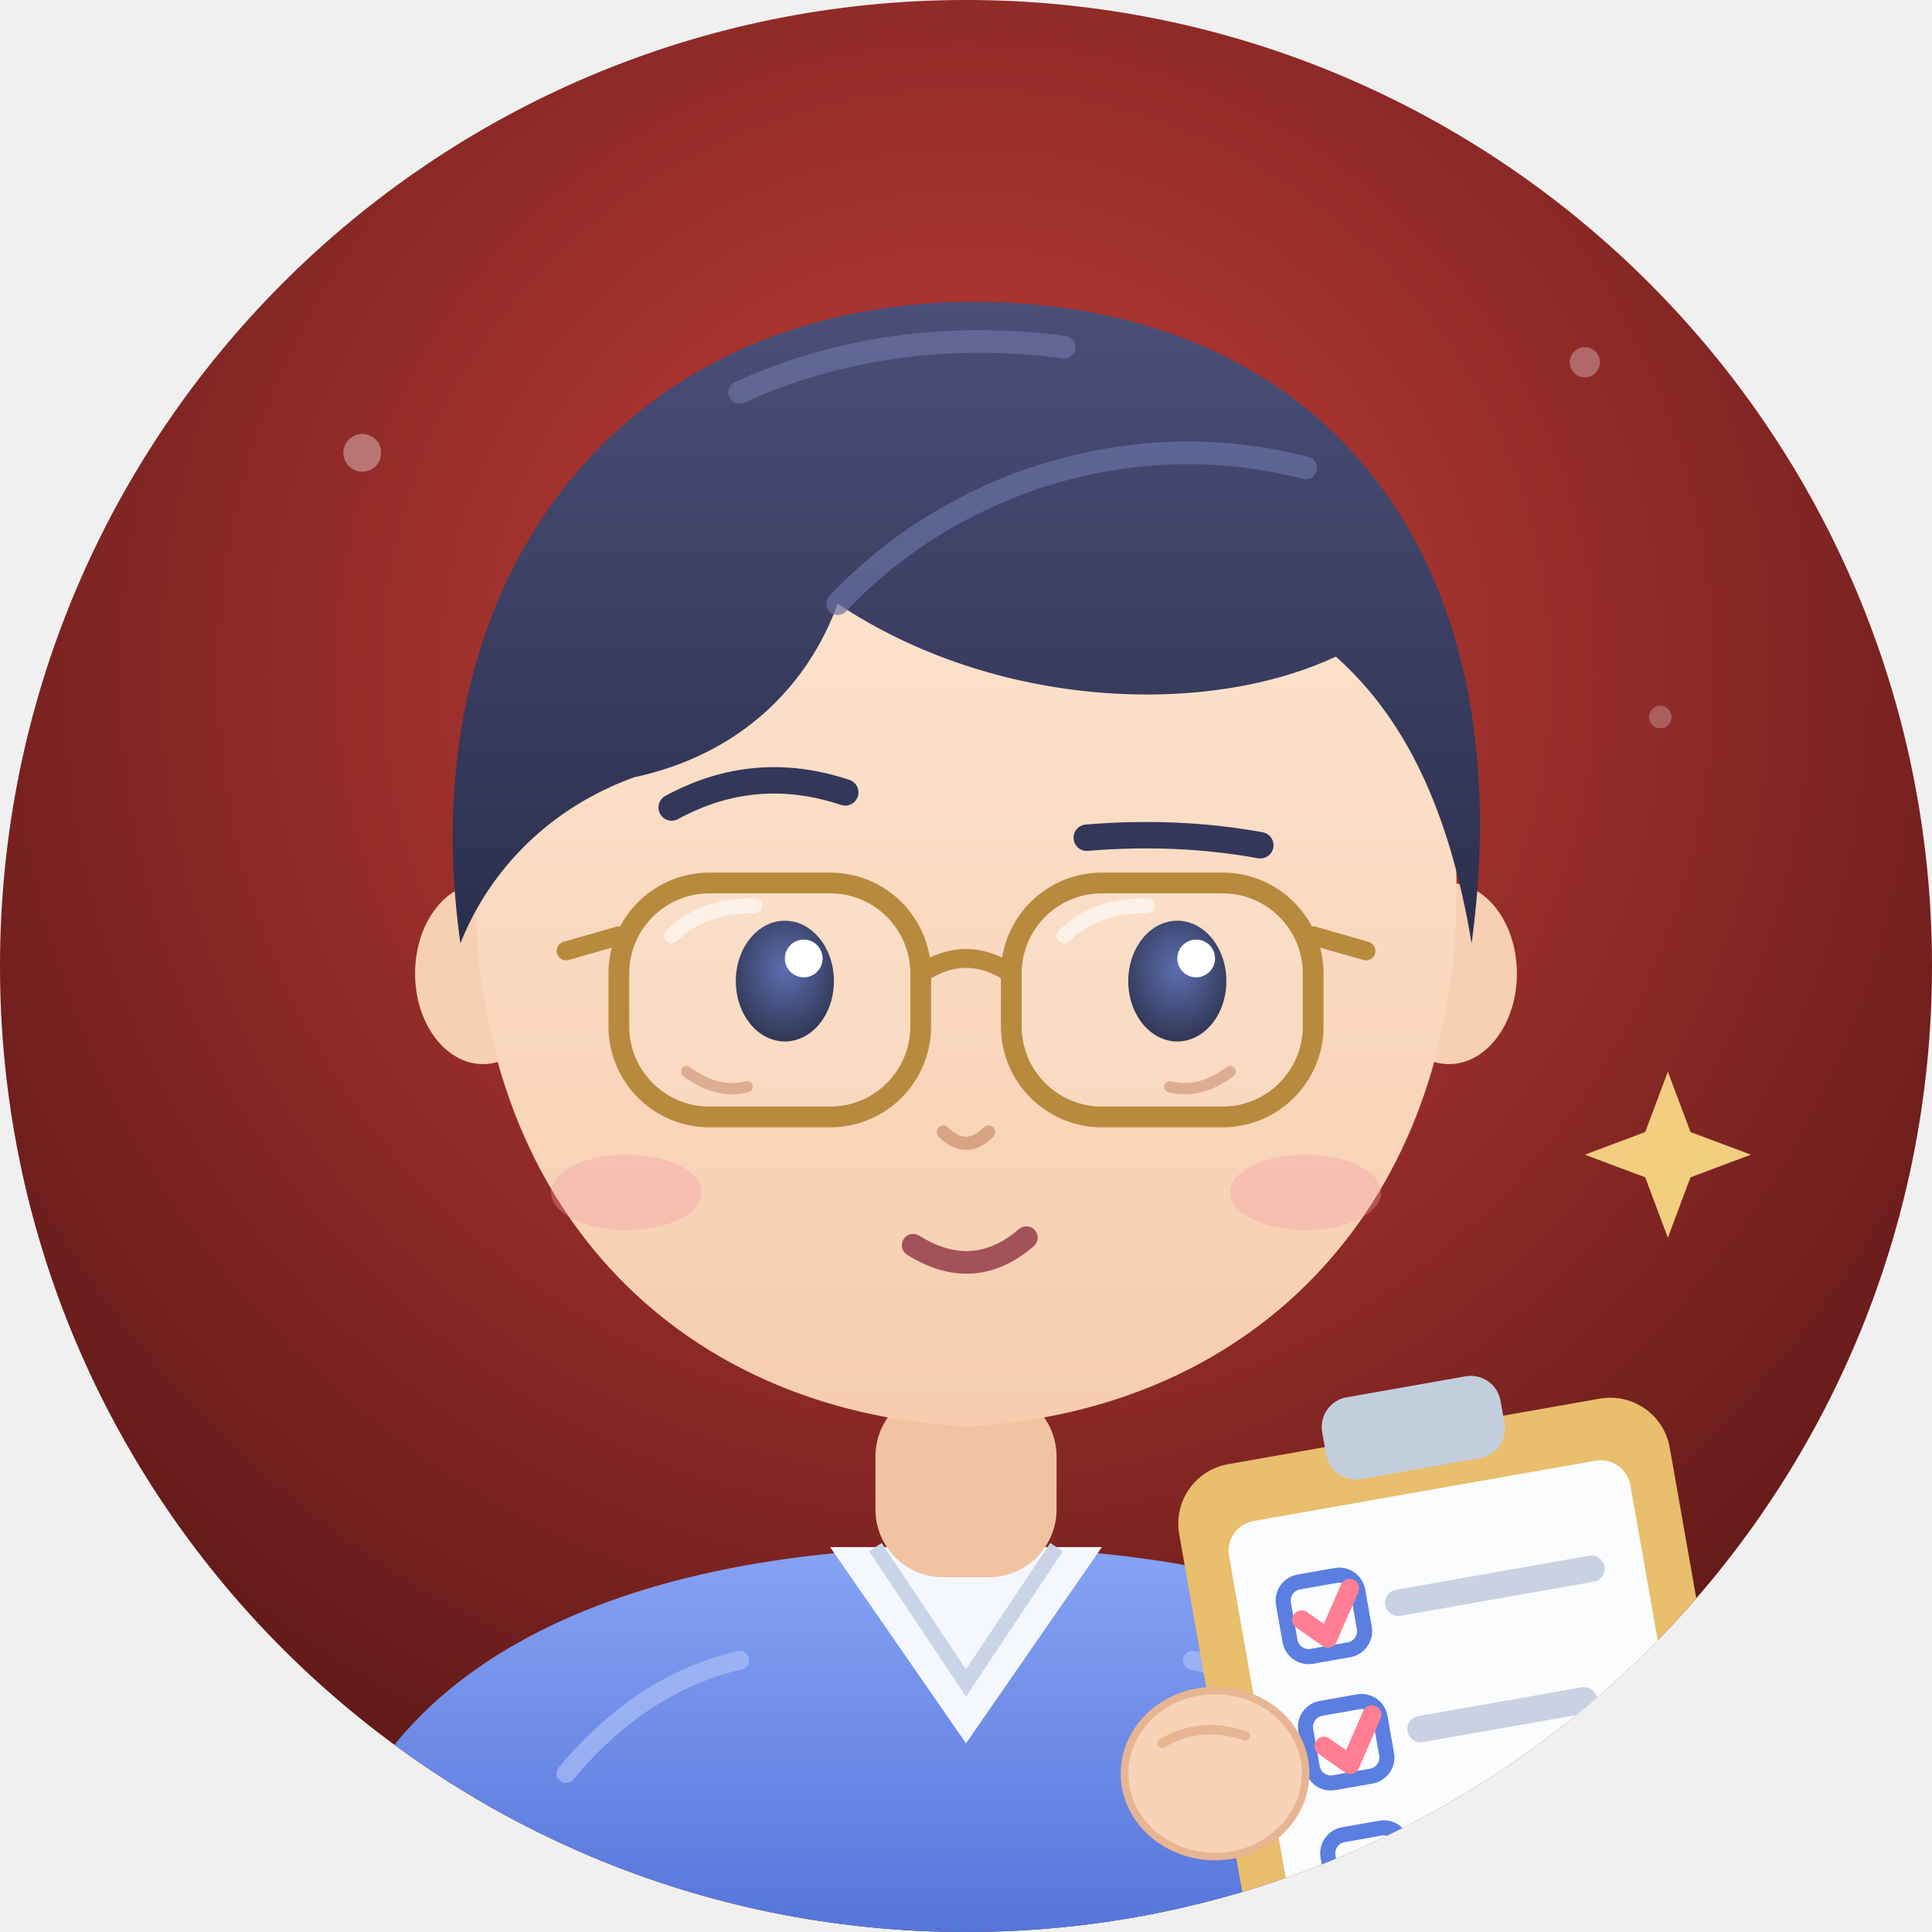
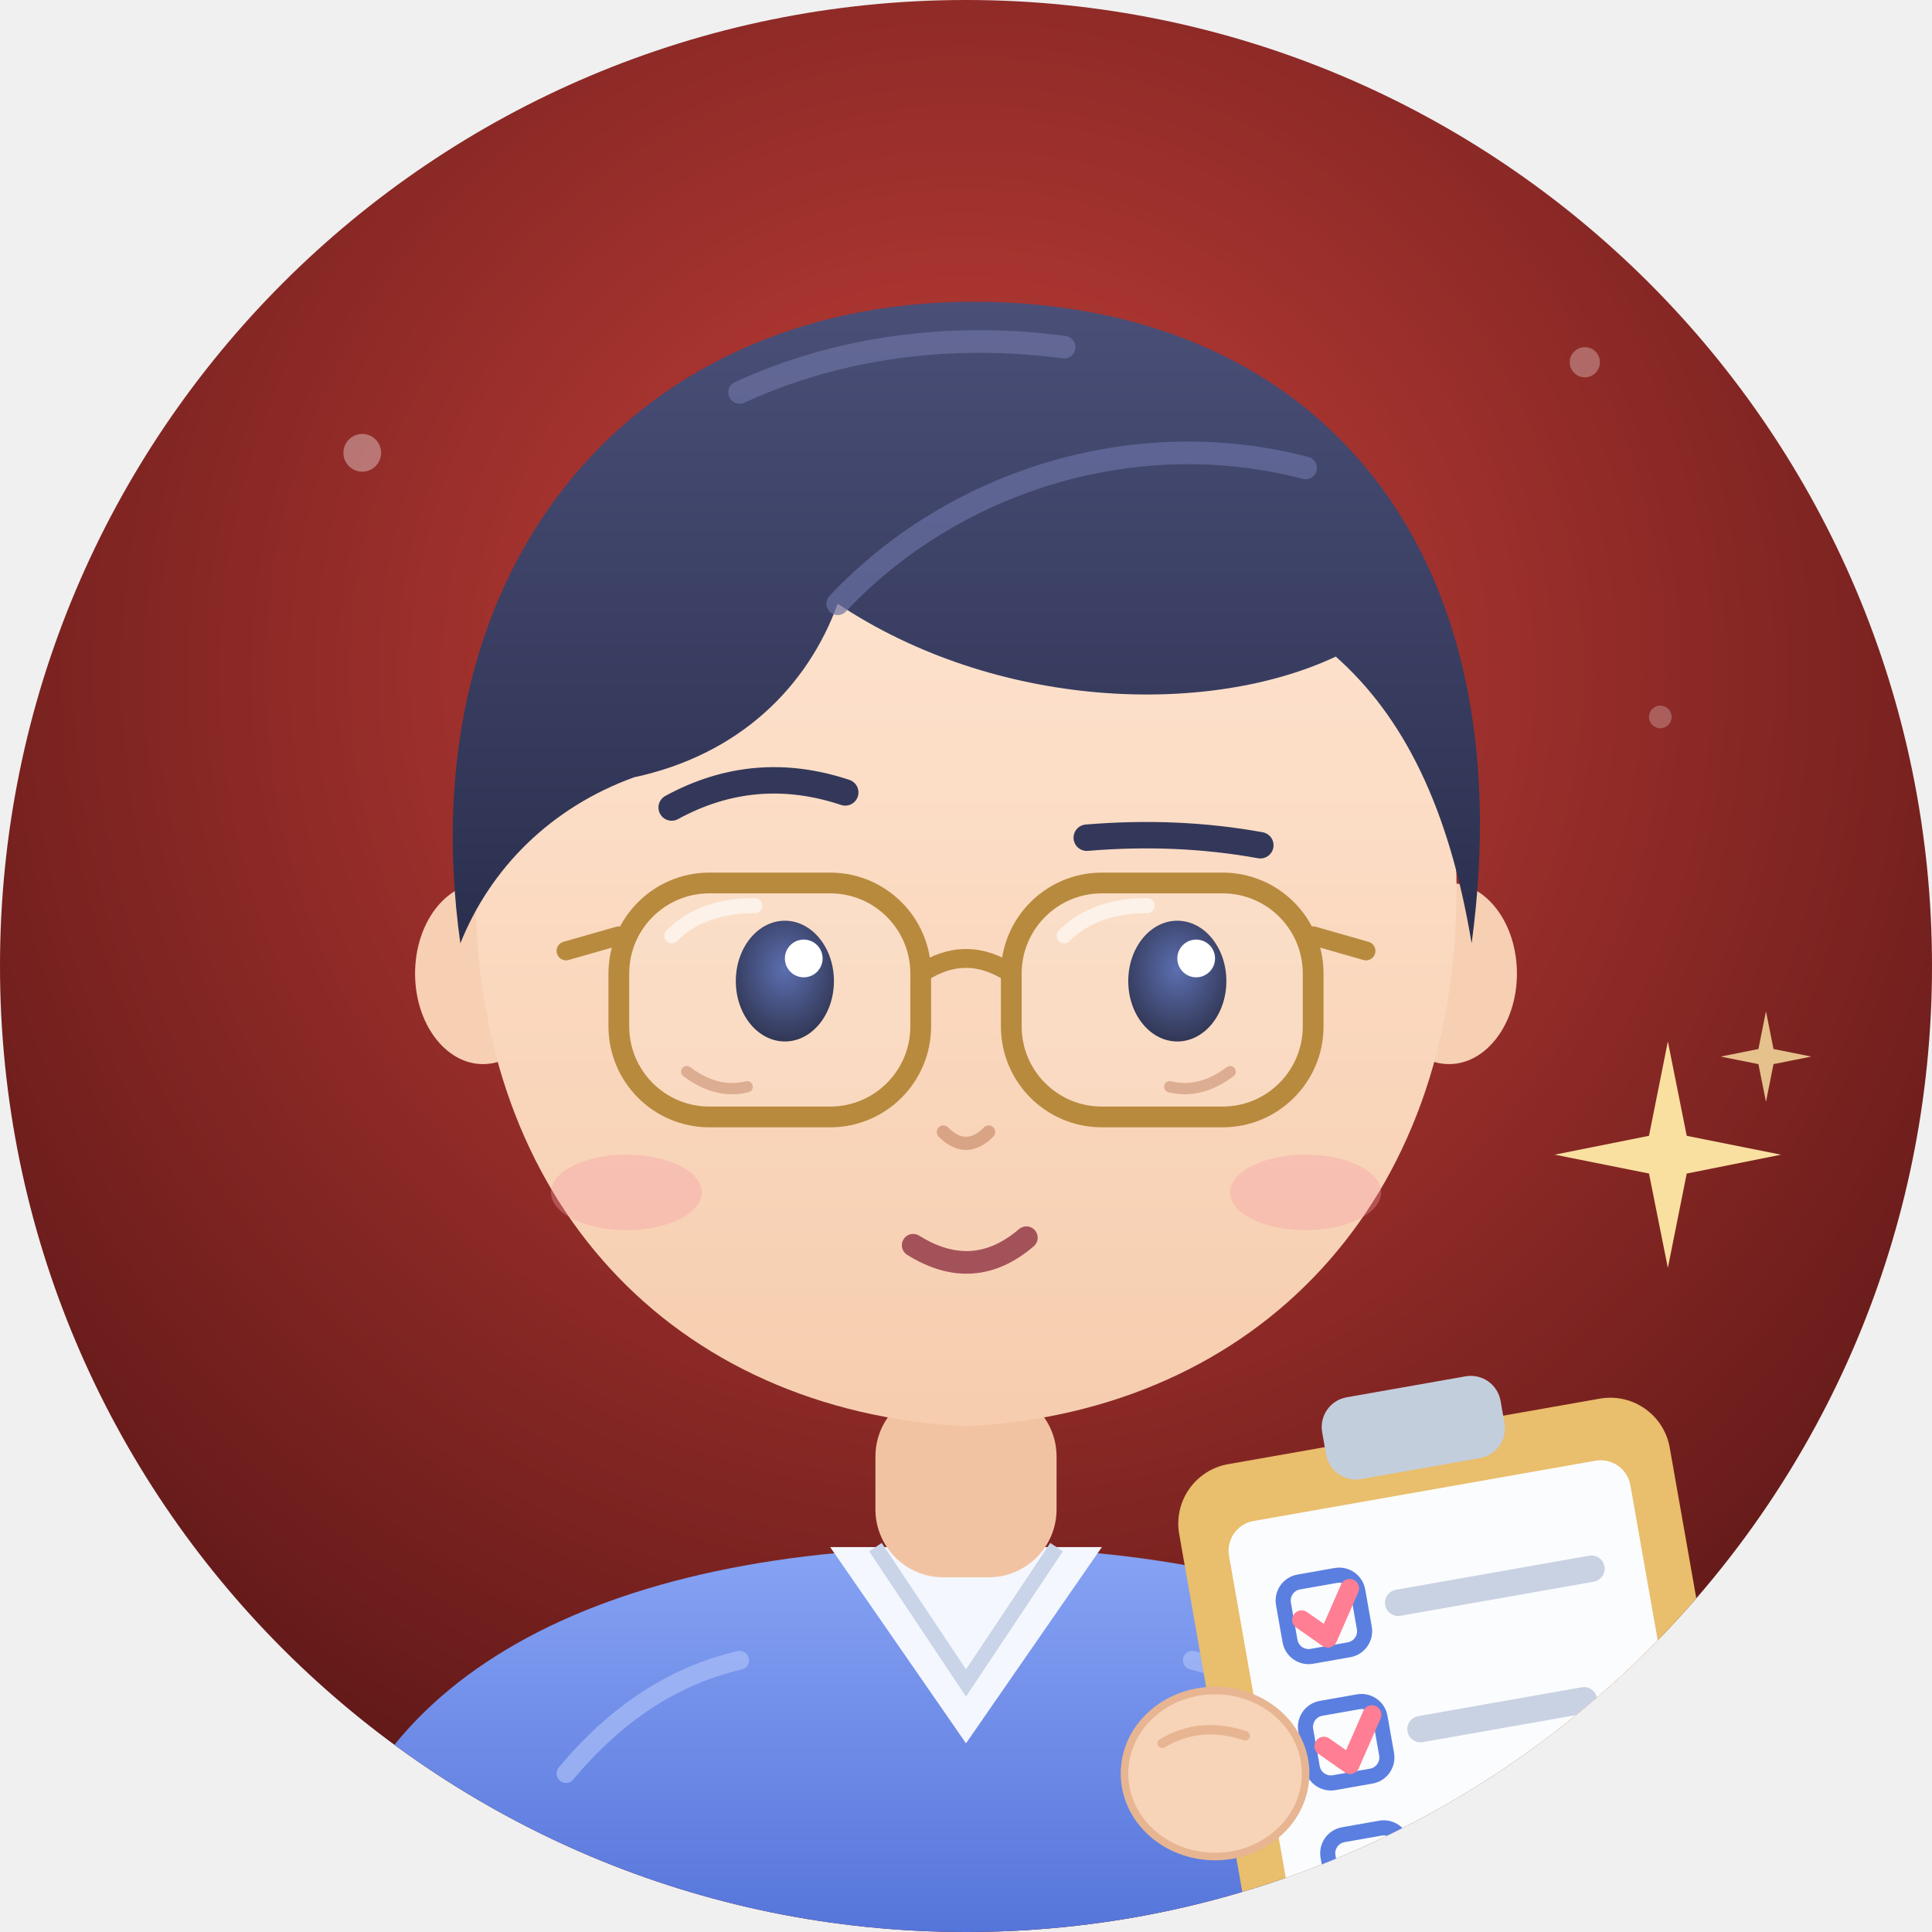
<svg xmlns="http://www.w3.org/2000/svg" viewBox="0 0 512 512" width="512" height="512">
  <defs>
    <radialGradient id="bg" cx="0.5" cy="0.35" r="0.75">
      <stop offset="0" stop-color="#C8403A" />
      <stop offset="1" stop-color="#4E1212" />
    </radialGradient>
    <linearGradient id="skin" x1="0" y1="0" x2="0" y2="1">
      <stop offset="0" stop-color="#FFE6D3" />
      <stop offset="1" stop-color="#F6CDAE" />
    </linearGradient>
    <linearGradient id="coat" x1="0" y1="0" x2="0" y2="1">
      <stop offset="0" stop-color="#86A3F4" />
      <stop offset="1" stop-color="#5675DA" />
    </linearGradient>
    <linearGradient id="hair" x1="0" y1="0" x2="0" y2="1">
      <stop offset="0" stop-color="#4A4F78" />
      <stop offset="1" stop-color="#2B2F4E" />
    </linearGradient>
    <radialGradient id="eye" cx="0.5" cy="0.4" r="0.6">
      <stop offset="0" stop-color="#4A5FA8" />
      <stop offset="1" stop-color="#1B2142" />
    </radialGradient>
    <clipPath id="circle">
      <circle cx="256" cy="256" r="256" />
    </clipPath>
  </defs>
  <g clip-path="url(#circle)">
    <rect width="512" height="512" fill="url(#bg)" />
    <circle cx="96" cy="120" r="5" fill="#FFFFFF" opacity="0.35" />
    <circle cx="420" cy="96" r="4" fill="#FFFFFF" opacity="0.3" />
    <circle cx="440" cy="190" r="3" fill="#FFFFFF" opacity="0.25" />
    <path d="M84,512 C92,444 160,410 256,410 C352,410 420,444 428,512 Z" fill="url(#coat)" />
    <path d="M220,410 L256,462 L292,410 Z" fill="#F4F7FD" />
    <path d="M232,410 L256,446 L280,410" fill="none" stroke="#C9D4E8" stroke-width="4" />
    <path d="M150,470 Q170,446 196,440 M362,470 Q342,446 316,440" fill="none" stroke="#A9BEF7" stroke-width="5" stroke-linecap="round" opacity="0.7" />
    <rect x="232" y="368" width="48" height="50" rx="18" fill="#F2C3A2" />
    <ellipse cx="128" cy="258" rx="18" ry="24" fill="#F7CFB2" />
    <ellipse cx="384" cy="258" rx="18" ry="24" fill="#F7CFB2" />
    <path d="M126,236 C126,150 186,112 256,112 C326,112 386,150 386,236 C386,318 334,374 256,378 C178,374 126,318 126,236 Z" fill="url(#skin)" />
    <path d="M122,250 C108,150 168,78 262,80 C350,82 404,146 390,250              C384,214 372,190 354,174              C320,190 264,188 222,160              C214,182 196,200 168,206              C146,214 130,230 122,250 Z" fill="url(#hair)" />
    <path d="M222,160 C252,128 300,112 346,124" fill="none" stroke="#6A71A3" stroke-width="6" stroke-linecap="round" opacity="0.7" />
    <path d="M196,104 C222,92 252,88 282,92" fill="none" stroke="#7B82B3" stroke-width="6" stroke-linecap="round" opacity="0.5" />
    <path d="M178,214 Q200,202 224,210" fill="none" stroke="#33385A" stroke-width="7" stroke-linecap="round" />
    <path d="M288,222 Q312,220 334,224" fill="none" stroke="#33385A" stroke-width="7" stroke-linecap="round" />
    <ellipse cx="208" cy="260" rx="13" ry="16" fill="url(#eye)" />
    <circle cx="213" cy="254" r="5" fill="#FFFFFF" />
    <ellipse cx="312" cy="260" rx="13" ry="16" fill="url(#eye)" />
    <circle cx="317" cy="254" r="5" fill="#FFFFFF" />
    <path d="M182,284 Q190,290 198,288 M326,284 Q318,290 310,288" fill="none" stroke="#D9A486" stroke-width="3" stroke-linecap="round" />
    <rect x="164" y="234" width="80" height="62" rx="24" fill="#FFFFFF" fill-opacity="0.10" stroke="#B88A3E" stroke-width="5.5" />
    <rect x="268" y="234" width="80" height="62" rx="24" fill="#FFFFFF" fill-opacity="0.10" stroke="#B88A3E" stroke-width="5.5" />
    <path d="M244,258 Q256,250 268,258" fill="none" stroke="#B88A3E" stroke-width="5" stroke-linecap="round" />
    <path d="M150,252 L164,248 M362,252 L348,248" stroke="#B88A3E" stroke-width="5" stroke-linecap="round" />
    <path d="M178,248 Q186,240 200,240" fill="none" stroke="#FFFFFF" stroke-opacity="0.6" stroke-width="4" stroke-linecap="round" />
    <path d="M282,248 Q290,240 304,240" fill="none" stroke="#FFFFFF" stroke-opacity="0.6" stroke-width="4" stroke-linecap="round" />
    <ellipse cx="166" cy="316" rx="20" ry="10" fill="#F59AA6" opacity="0.35" />
    <ellipse cx="346" cy="316" rx="20" ry="10" fill="#F59AA6" opacity="0.35" />
    <path d="M250,300 Q256,306 262,300" fill="none" stroke="#D9A486" stroke-width="3.5" stroke-linecap="round" />
    <path d="M242,330 Q258,340 272,328" fill="none" stroke="#A4525A" stroke-width="6" stroke-linecap="round" stroke-linejoin="round" />
    <g transform="translate(18 26) rotate(-10 372 440)">
      <rect x="306" y="352" width="132" height="168" rx="16" fill="#E9BE6C" />
      <rect x="318" y="368" width="108" height="142" rx="8" fill="#FBFCFE" />
      <rect x="348" y="340" width="48" height="22" rx="8" fill="#C3CEDD" />
      <g stroke-linecap="round" stroke-linejoin="round">
        <rect x="330" y="386" width="20" height="20" rx="5" fill="none" stroke="#5B7FE0" stroke-width="4" />
        <path d="M334,396 L340,402 L348,390" fill="none" stroke="#FF7E93" stroke-width="5" />
        <line x1="360" y1="396" x2="412" y2="396" stroke="#C9D2E2" stroke-width="7" />
        <rect x="330" y="420" width="20" height="20" rx="5" fill="none" stroke="#5B7FE0" stroke-width="4" />
        <path d="M334,430 L340,436 L348,424" fill="none" stroke="#FF7E93" stroke-width="5" />
        <line x1="360" y1="430" x2="404" y2="430" stroke="#C9D2E2" stroke-width="7" />
        <rect x="330" y="454" width="20" height="20" rx="5" fill="none" stroke="#5B7FE0" stroke-width="4" />
        <line x1="360" y1="464" x2="408" y2="464" stroke="#C9D2E2" stroke-width="7" />
      </g>
    </g>
    <ellipse cx="322" cy="470" rx="24" ry="22" fill="#F7D3B8" stroke="#E7B592" stroke-width="2" />
    <path d="M308,462 Q318,456 330,460" fill="none" stroke="#E7B592" stroke-width="2.5" stroke-linecap="round" />
-     <path d="M436,300 l6,-16 l6,16 l16,6 l-16,6 l-6,16 l-6,-16 l-16,-6 Z" fill="#FFE08A" opacity="0.9" />
+     <path d="M442,276 L447,301 L472,306 L447,311 L442,336 L437,311 L412,306 L437,301 Z" fill="#FFE9A6" opacity="0.95" />
+     <path d="M468,268 L470,278 L480,280 L470,282 L468,292 L466,282 L456,280 L466,278 Z" fill="#FFE9A6" opacity="0.8" />
  </g>
</svg>
